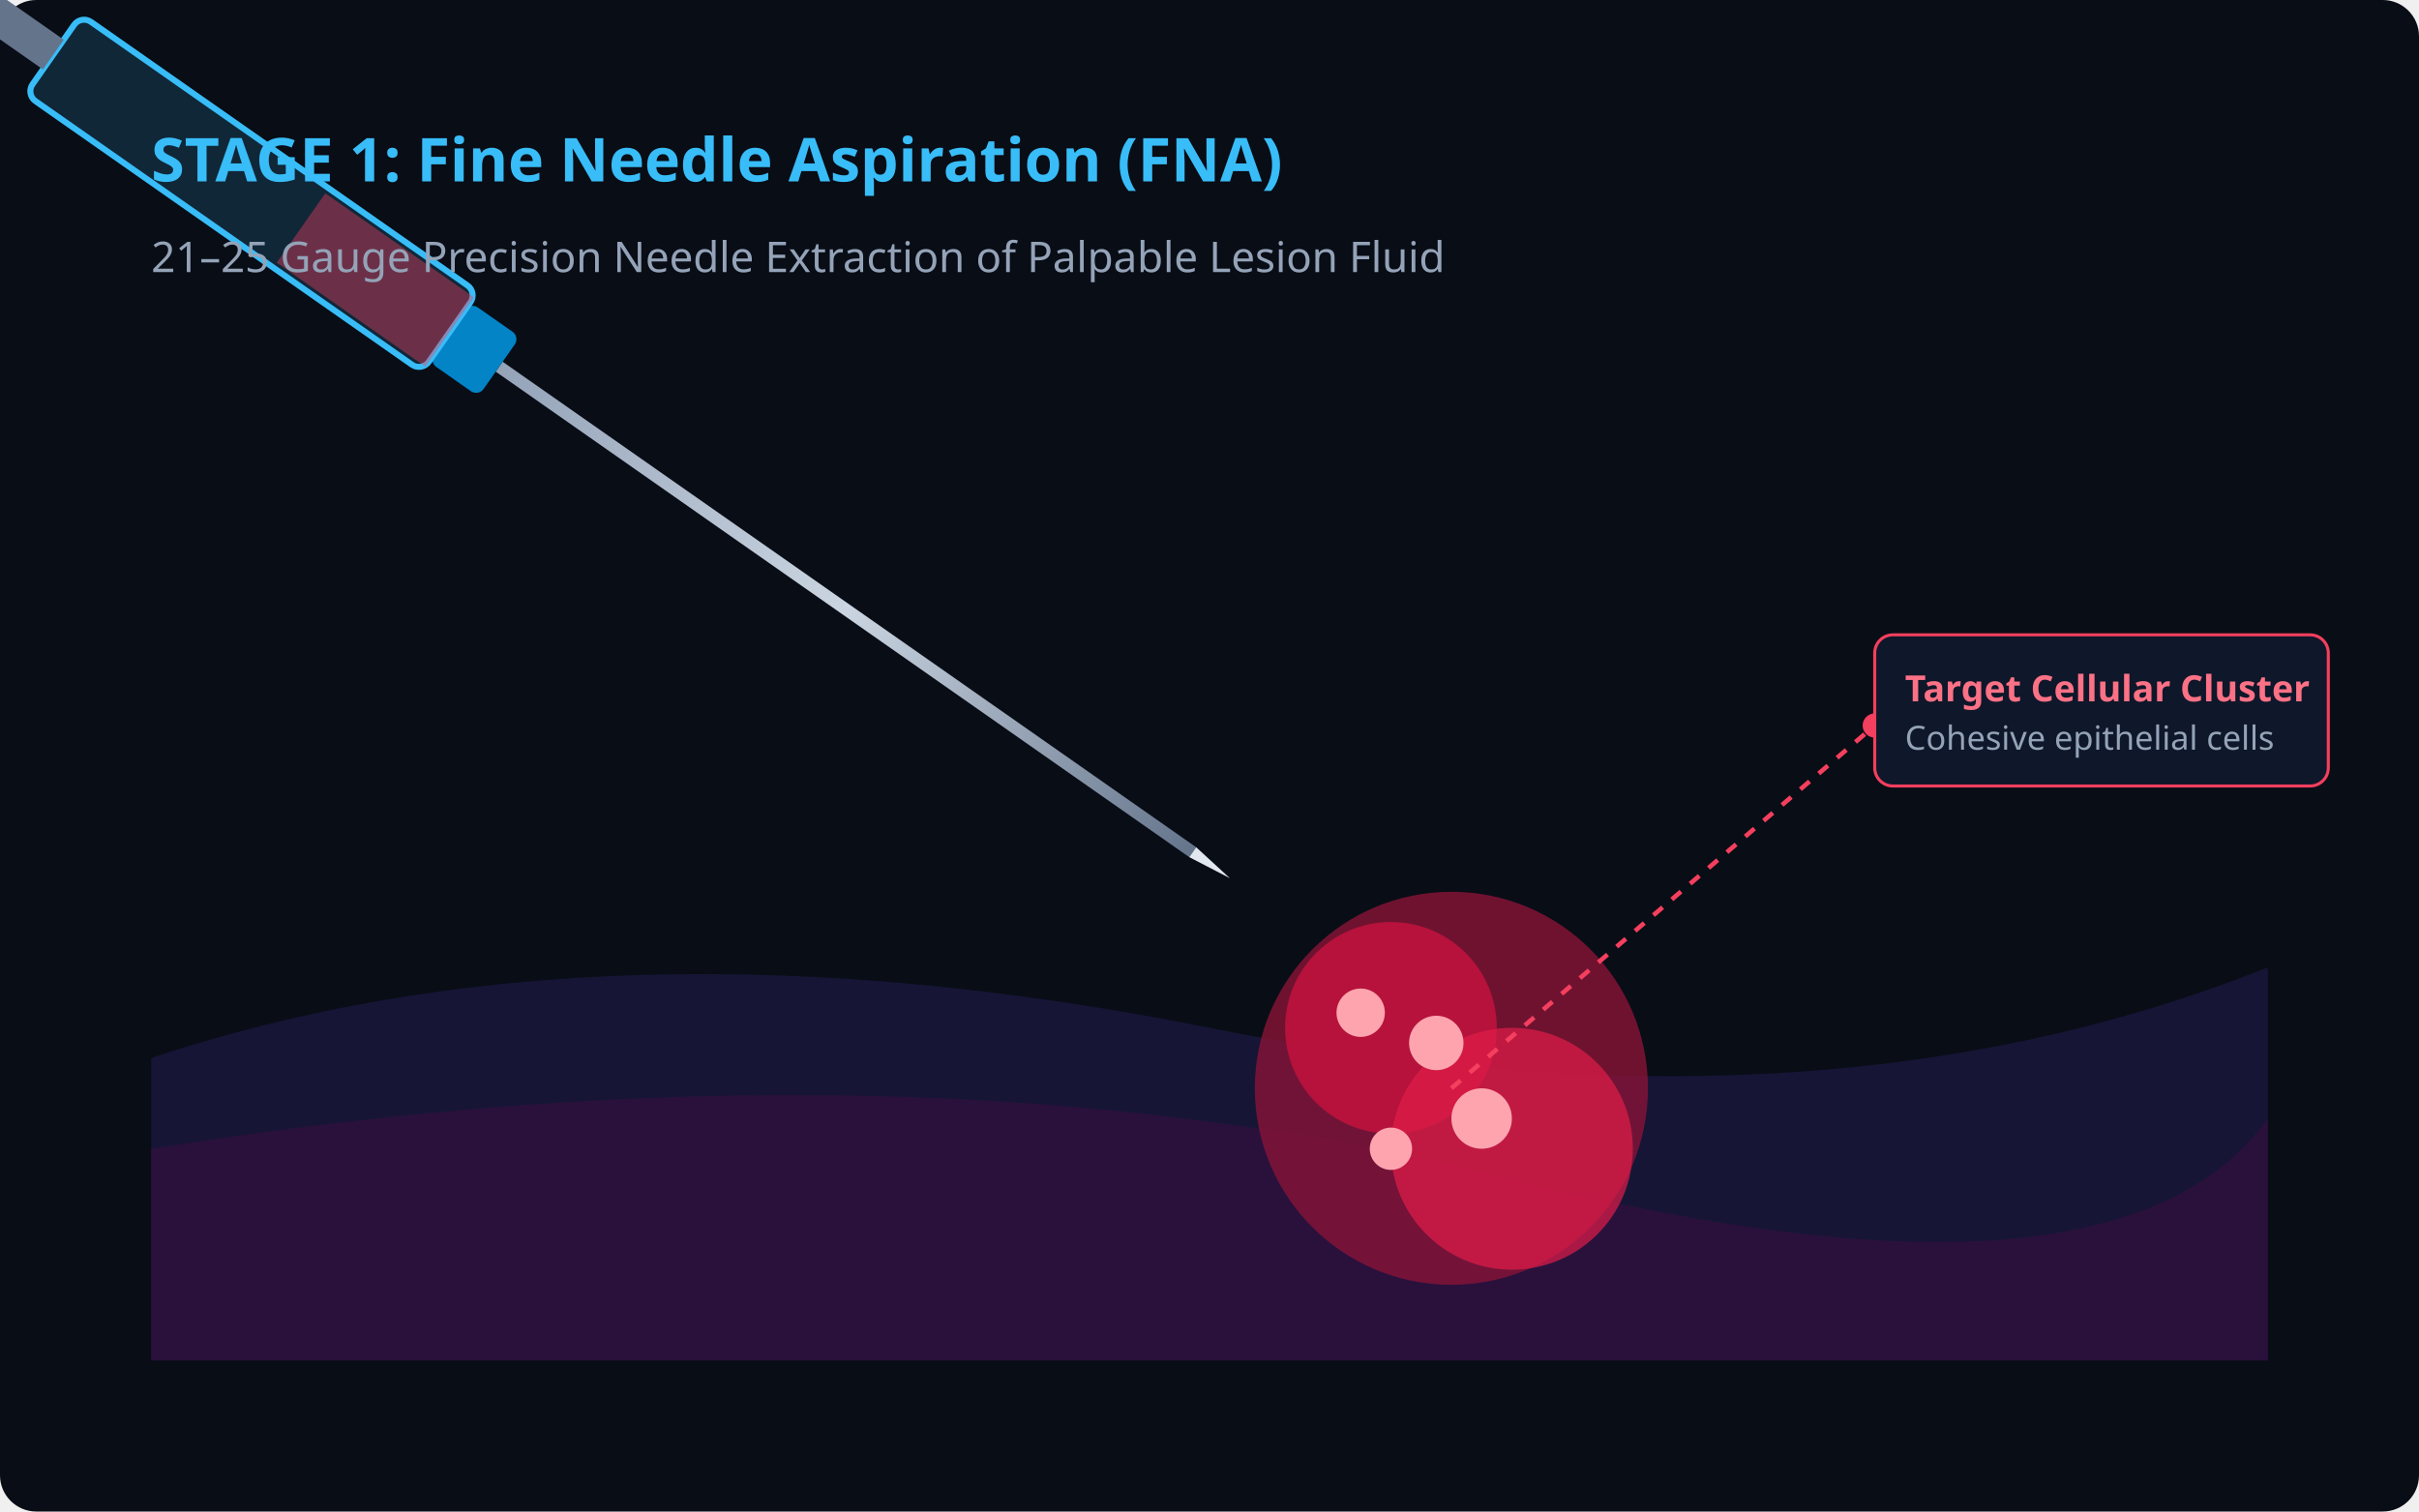
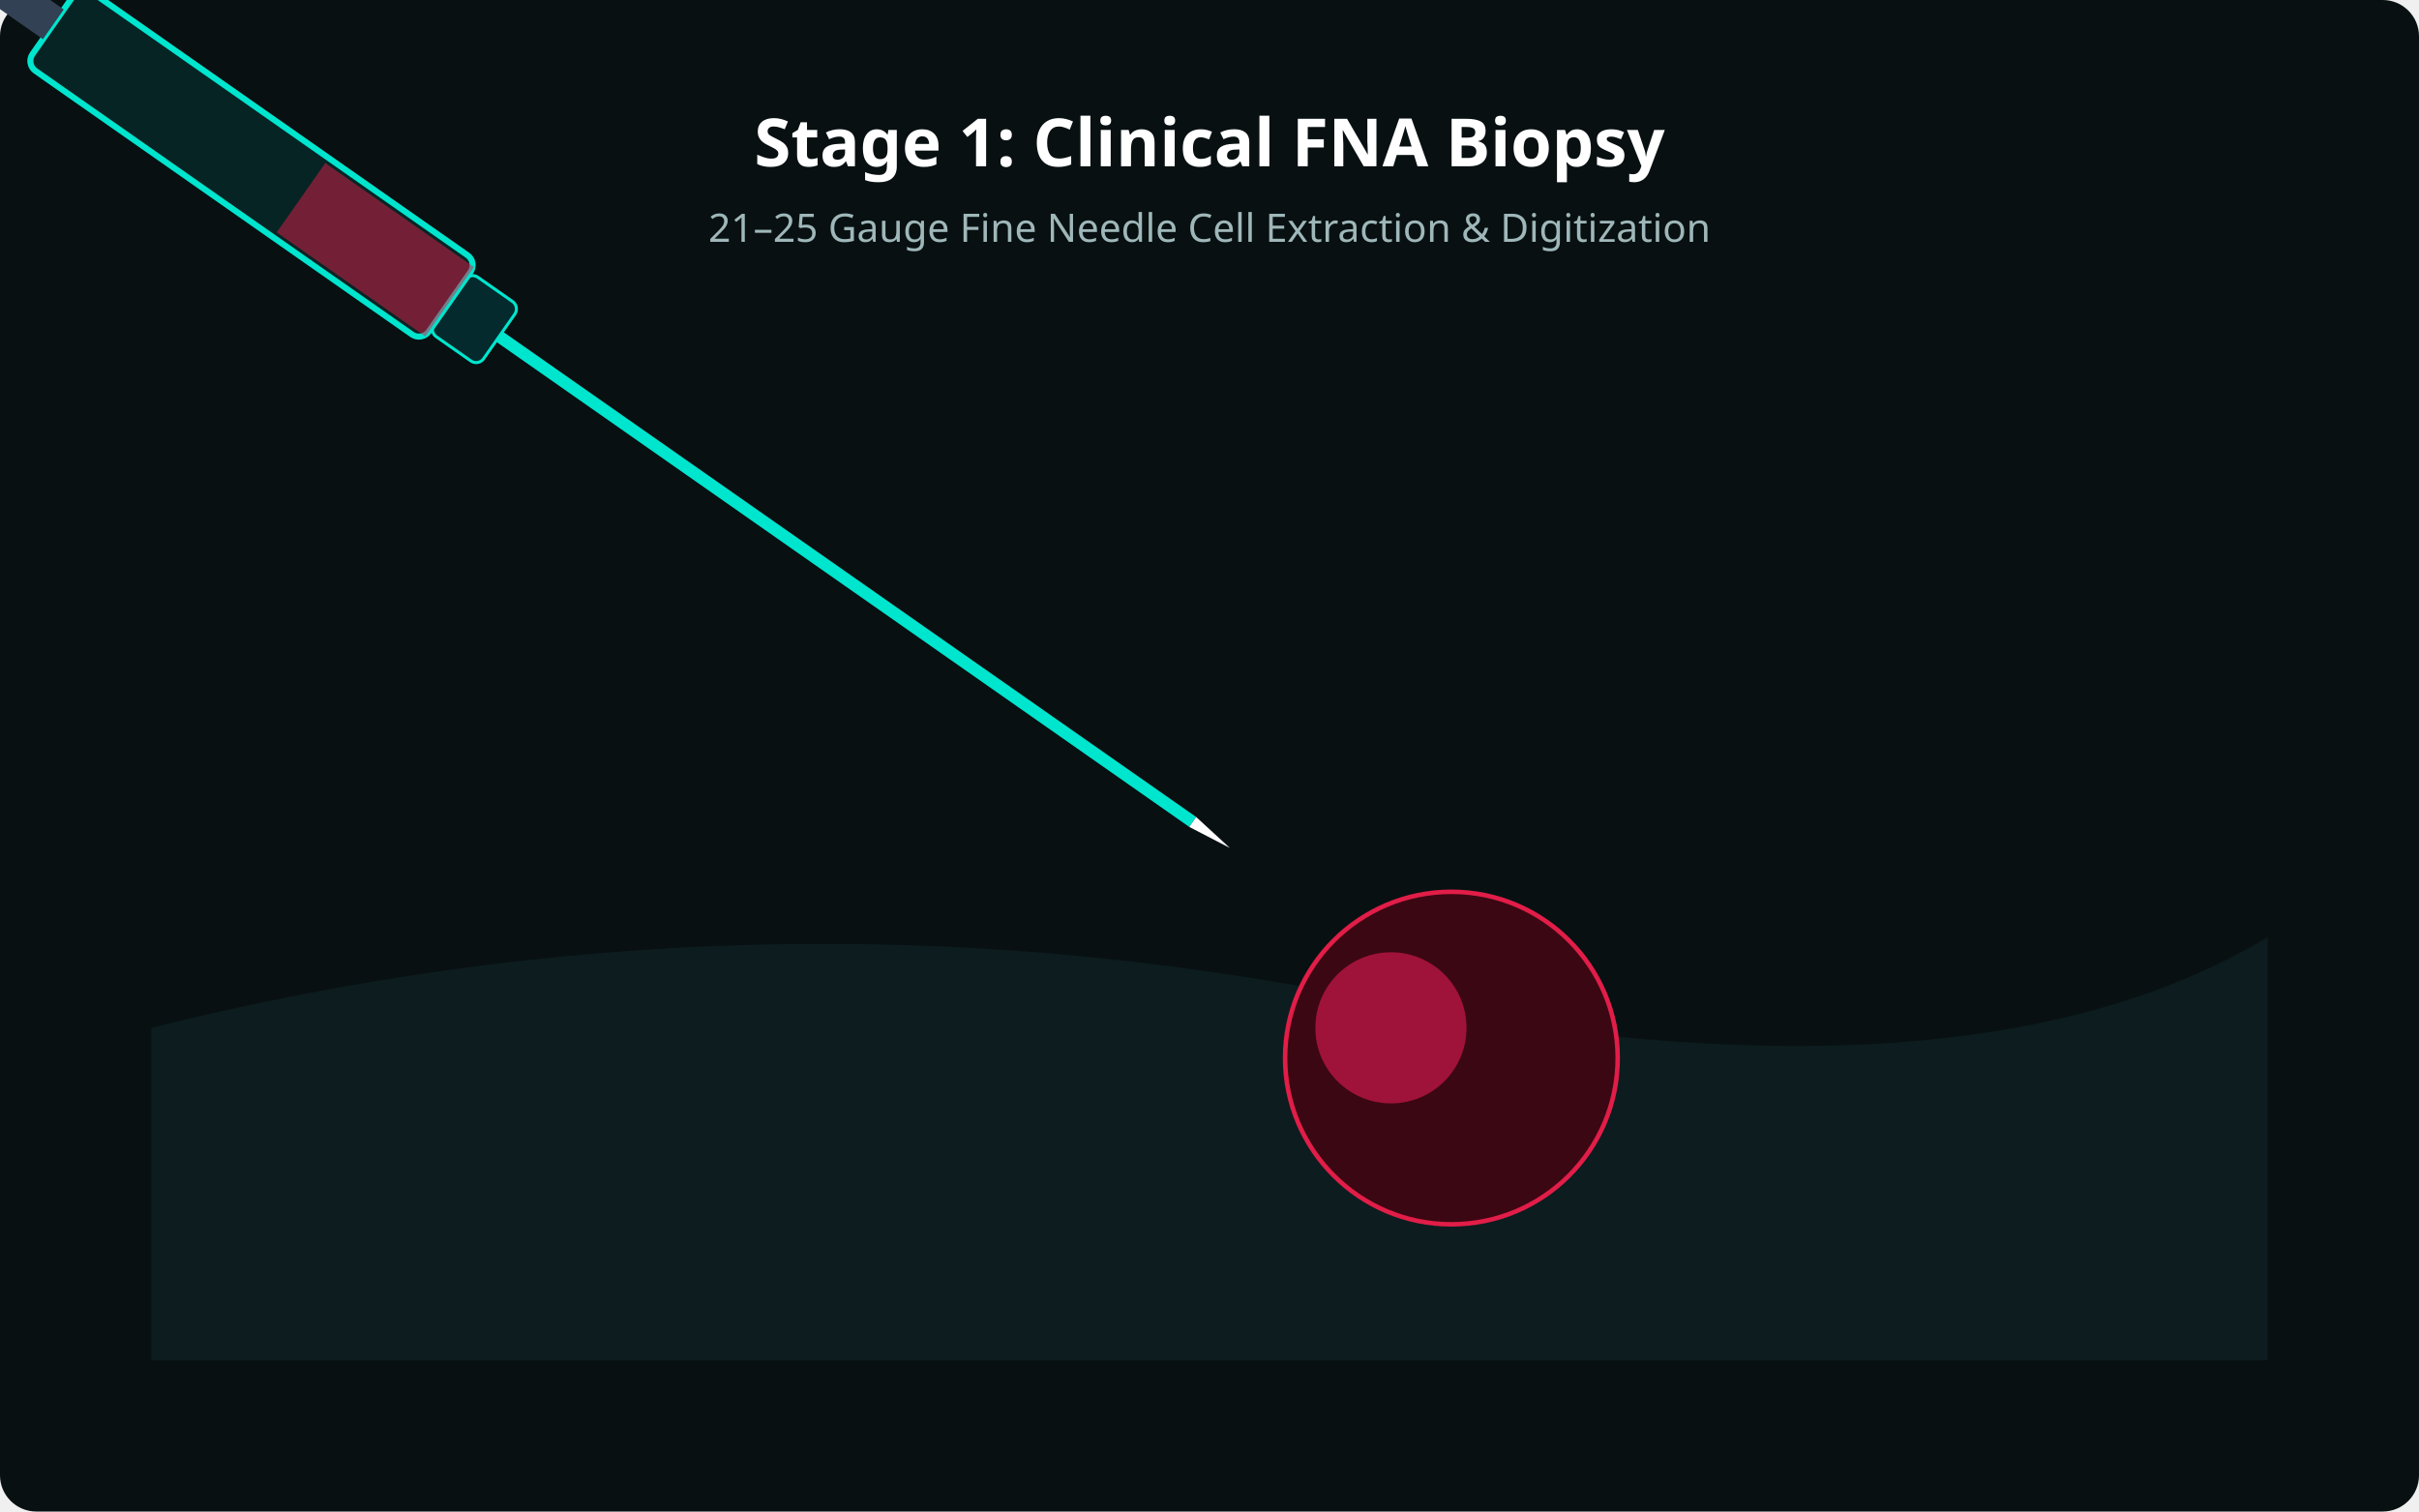
- <svg xmlns="http://www.w3.org/2000/svg" viewBox="0 0 800 500" width="100%" height="100%" style="background: #090d16;">
-   <defs>
-     <linearGradient id="needleGrad" x1="0%" y1="0%" x2="100%" y2="0%">
-       <stop offset="0%" stop-color="#94a3b8" />
-       <stop offset="50%" stop-color="#cbd5e1" />
-       <stop offset="100%" stop-color="#64748b" />
-     </linearGradient>
-   </defs>
-   <rect width="800" height="500" fill="#090d16" rx="12" />
-   <path d="M 50 350 Q 200 300 400 340 T 750 320 L 750 450 L 50 450 Z" fill="#1e1b4b" opacity="0.6" />
-   <path d="M 50 380 Q 300 340 500 390 T 750 370 L 750 450 L 50 450 Z" fill="#31103f" opacity="0.7" />
-   <circle cx="480" cy="360" r="65" fill="#881337" opacity="0.8" />
-   <circle cx="460" cy="340" r="35" fill="#be123c" opacity="0.9" />
-   <circle cx="500" cy="380" r="40" fill="#e11d48" opacity="0.7" />
-   <circle cx="450" cy="335" r="8" fill="#fda4af" />
-   <circle cx="475" cy="345" r="9" fill="#fda4af" />
-   <circle cx="490" cy="370" r="10" fill="#fda4af" />
-   <circle cx="460" cy="380" r="7" fill="#fda4af" />
-   <g transform="translate(180, 100) rotate(35)">
-     <rect x="0" y="24" width="280" height="4" fill="url(#needleGrad)" />
-     <polygon points="280,24 295,26 280,28" fill="#e2e8f0" />
-     <rect x="-20" y="14" width="20" height="24" rx="3" fill="#0284c7" />
-     <rect x="-180" y="10" width="160" height="32" rx="4" fill="rgba(56, 189, 248, 0.15)" stroke="#38bdf8" stroke-width="2" />
-     <rect x="-80" y="12" width="60" height="28" fill="rgba(244, 63, 94, 0.4)" />
-     <rect x="-250" y="20" width="70" height="12" fill="#64748b" />
-     <rect x="-260" y="10" width="10" height="32" fill="#0284c7" />
-   </g>
-   <g font-family="sans-serif">
-     <text x="50" y="60" fill="#38bdf8" font-size="20" font-weight="700">STAGE 1: Fine Needle Aspiration (FNA)</text>
-     <text x="50" y="90" fill="#94a3b8" font-size="14">21–25 Gauge Precision Needle Extraction of Palpable Lesion Fluid</text>
-     <line x1="480" y1="360" x2="620" y2="240" stroke="#f43f5e" stroke-width="1.5" stroke-dasharray="4,4" />
-     <circle cx="620" cy="240" r="4" fill="#f43f5e" />
-     <rect x="620" y="210" width="150" height="50" rx="6" fill="#0f172a" stroke="#f43f5e" stroke-width="1" />
-     <text x="630" y="232" fill="#fb7185" font-size="12" font-weight="700">Target Cellular Cluster</text>
-     <text x="630" y="248" fill="#94a3b8" font-size="11">Cohesive epithelial cells</text>
+ <svg xmlns="http://www.w3.org/2000/svg" viewBox="0 0 800 500" width="100%" height="100%" style="background: #081012;">
+   <rect width="800" height="500" fill="#081012" rx="12" />
+   <text x="400" y="55" fill="#ffffff" font-family="'Space Grotesk', sans-serif" font-size="22" font-weight="700" text-anchor="middle">Stage 1: Clinical FNA Biopsy</text>
+   <text x="400" y="80" fill="#9fb7b9" font-family="sans-serif" font-size="13" text-anchor="middle">21–25 Gauge Fine Needle Cell Extraction &amp; Digitization</text>
+   <path d="M 50 340 Q 250 290 450 330 T 750 310 L 750 450 L 50 450 Z" fill="#0d1f22" opacity="0.8" />
+   <circle cx="480" cy="350" r="55" fill="#3b0712" stroke="#e11d48" stroke-width="1.5" />
+   <circle cx="460" cy="340" r="25" fill="#9f1239" />
+   <g transform="translate(180, 90) rotate(35)">
+     <rect x="0" y="24" width="280" height="4" fill="#00e5ce" />
+     <polygon points="280,24 295,26 280,28" fill="#ffffff" />
+     <rect x="-20" y="14" width="20" height="24" rx="3" fill="#042a2d" stroke="#00e5ce" stroke-width="1" />
+     <rect x="-180" y="10" width="160" height="32" rx="4" fill="rgba(0, 229, 206, 0.1)" stroke="#00e5ce" stroke-width="2" />
+     <rect x="-80" y="12" width="60" height="28" fill="rgba(225, 29, 72, 0.5)" />
+     <rect x="-250" y="20" width="70" height="12" fill="#334155" />
+     <rect x="-260" y="10" width="10" height="32" fill="#00e5ce" />
  </g>
</svg>
